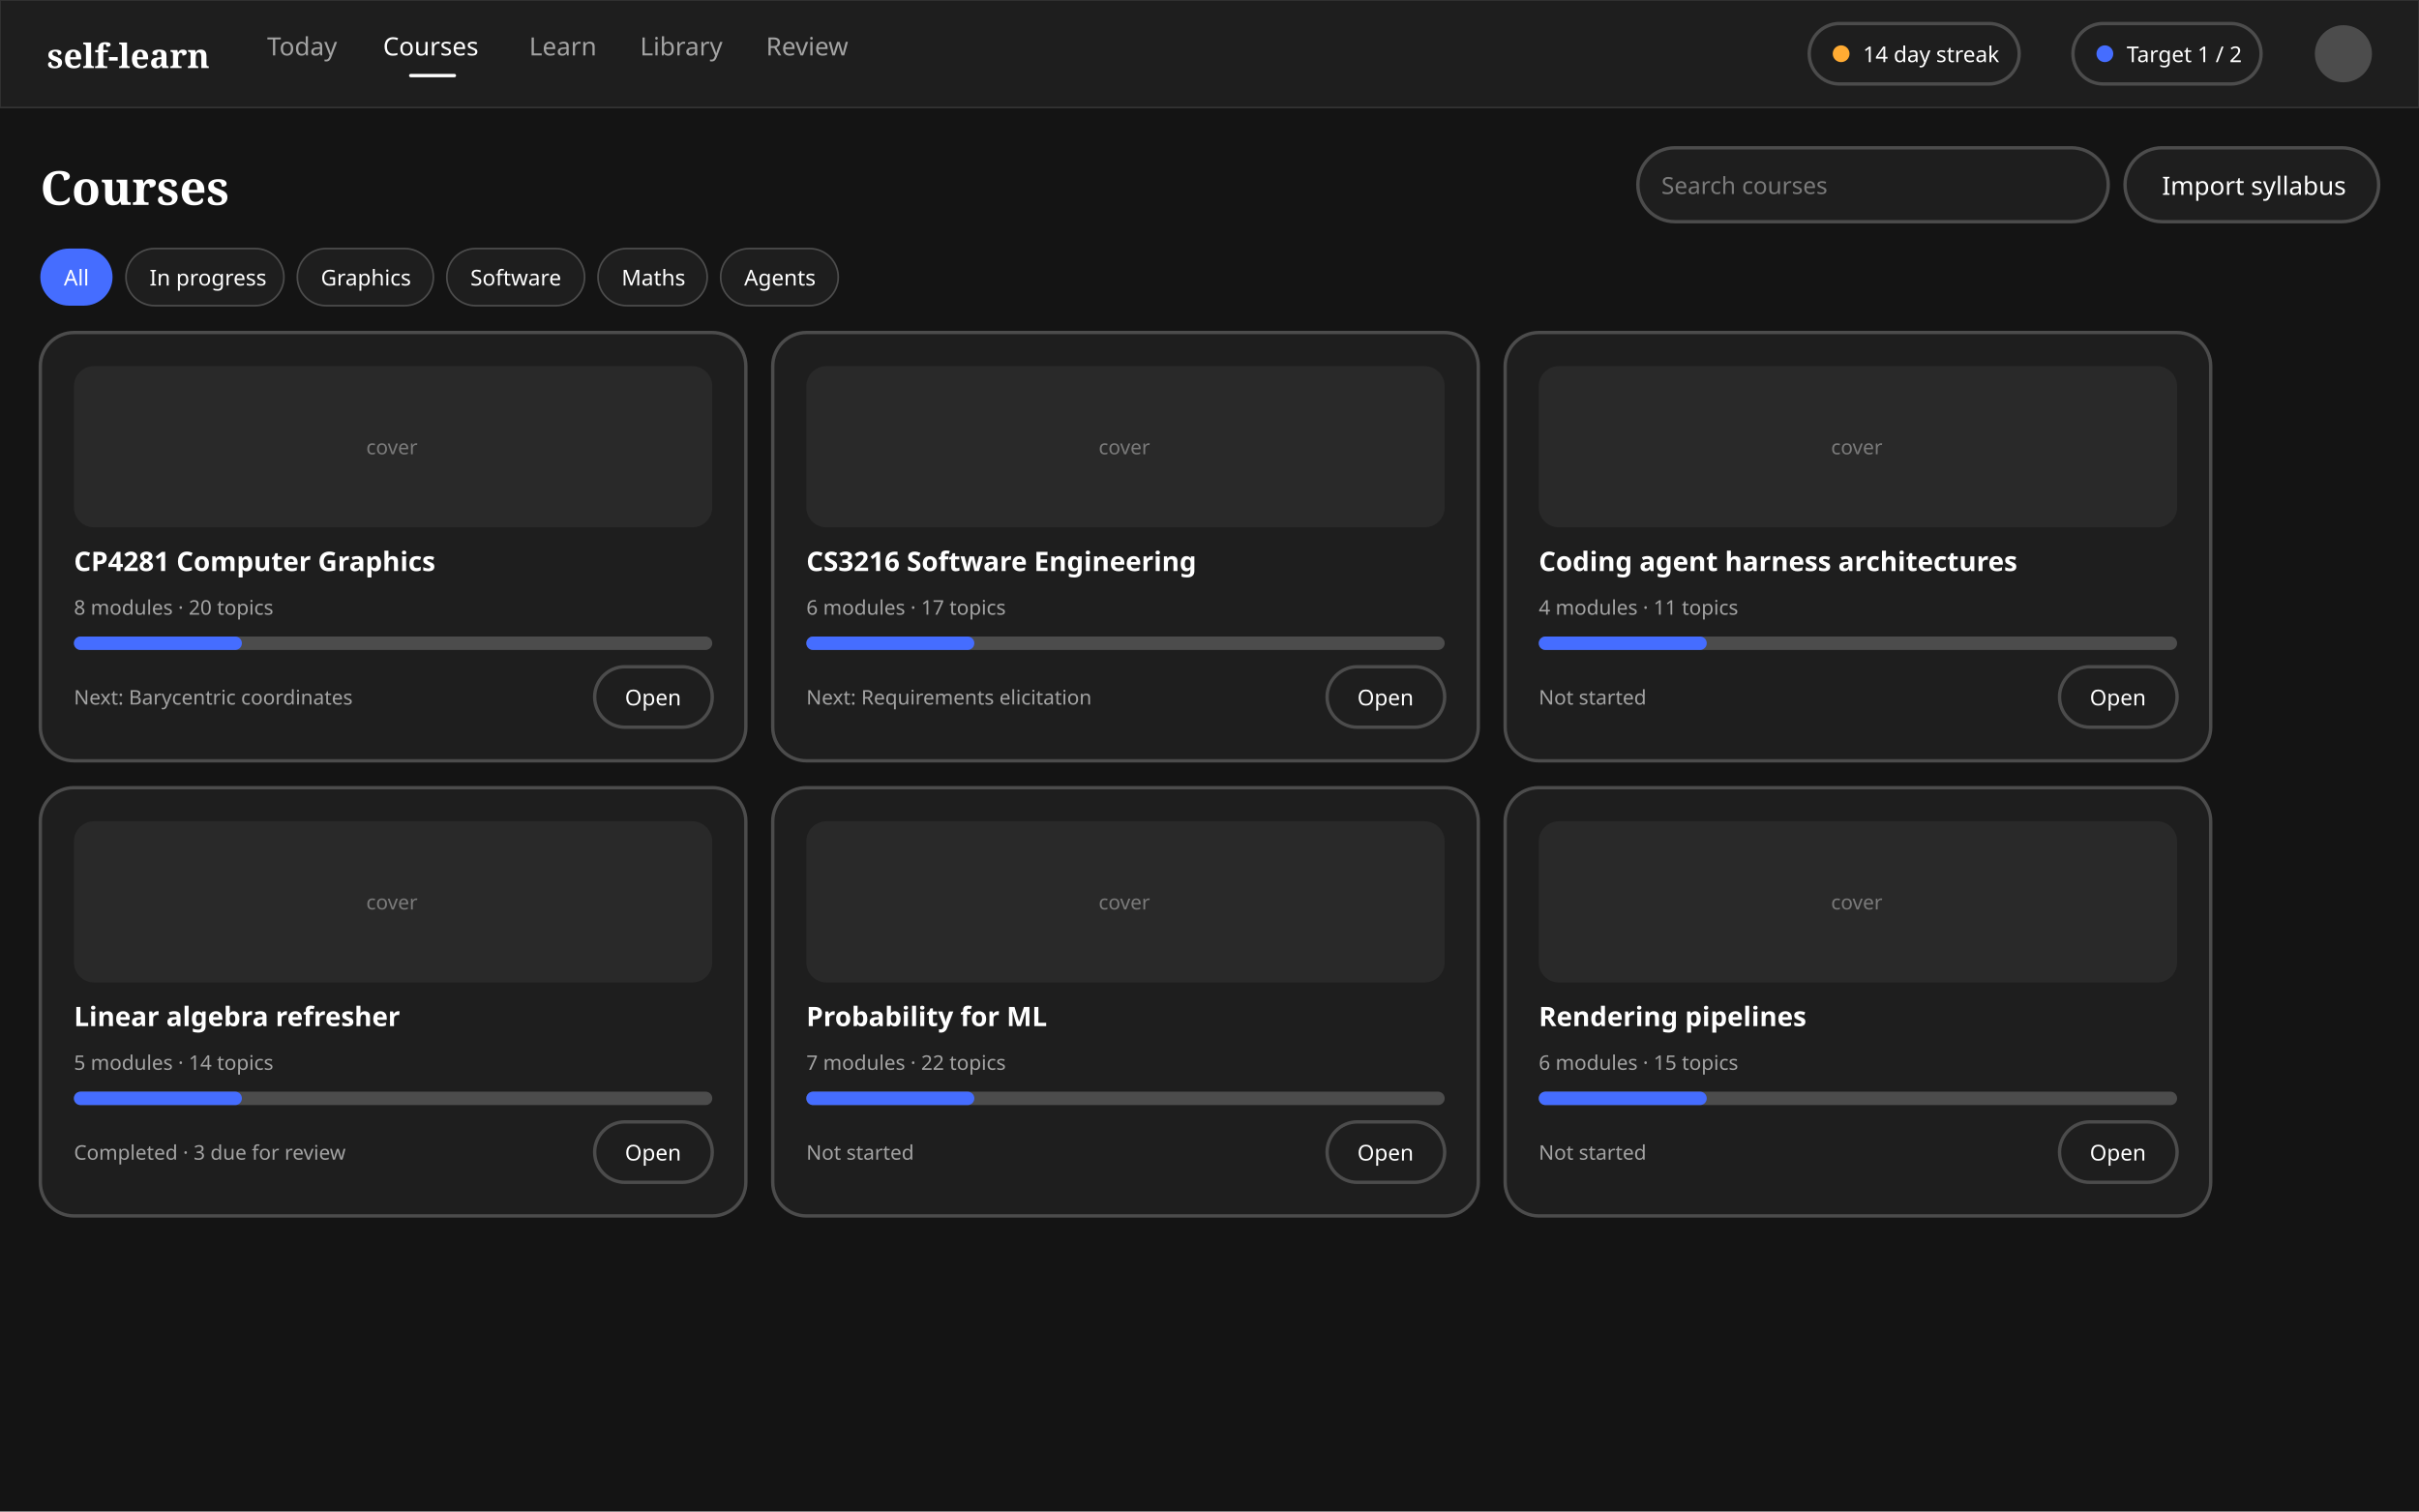
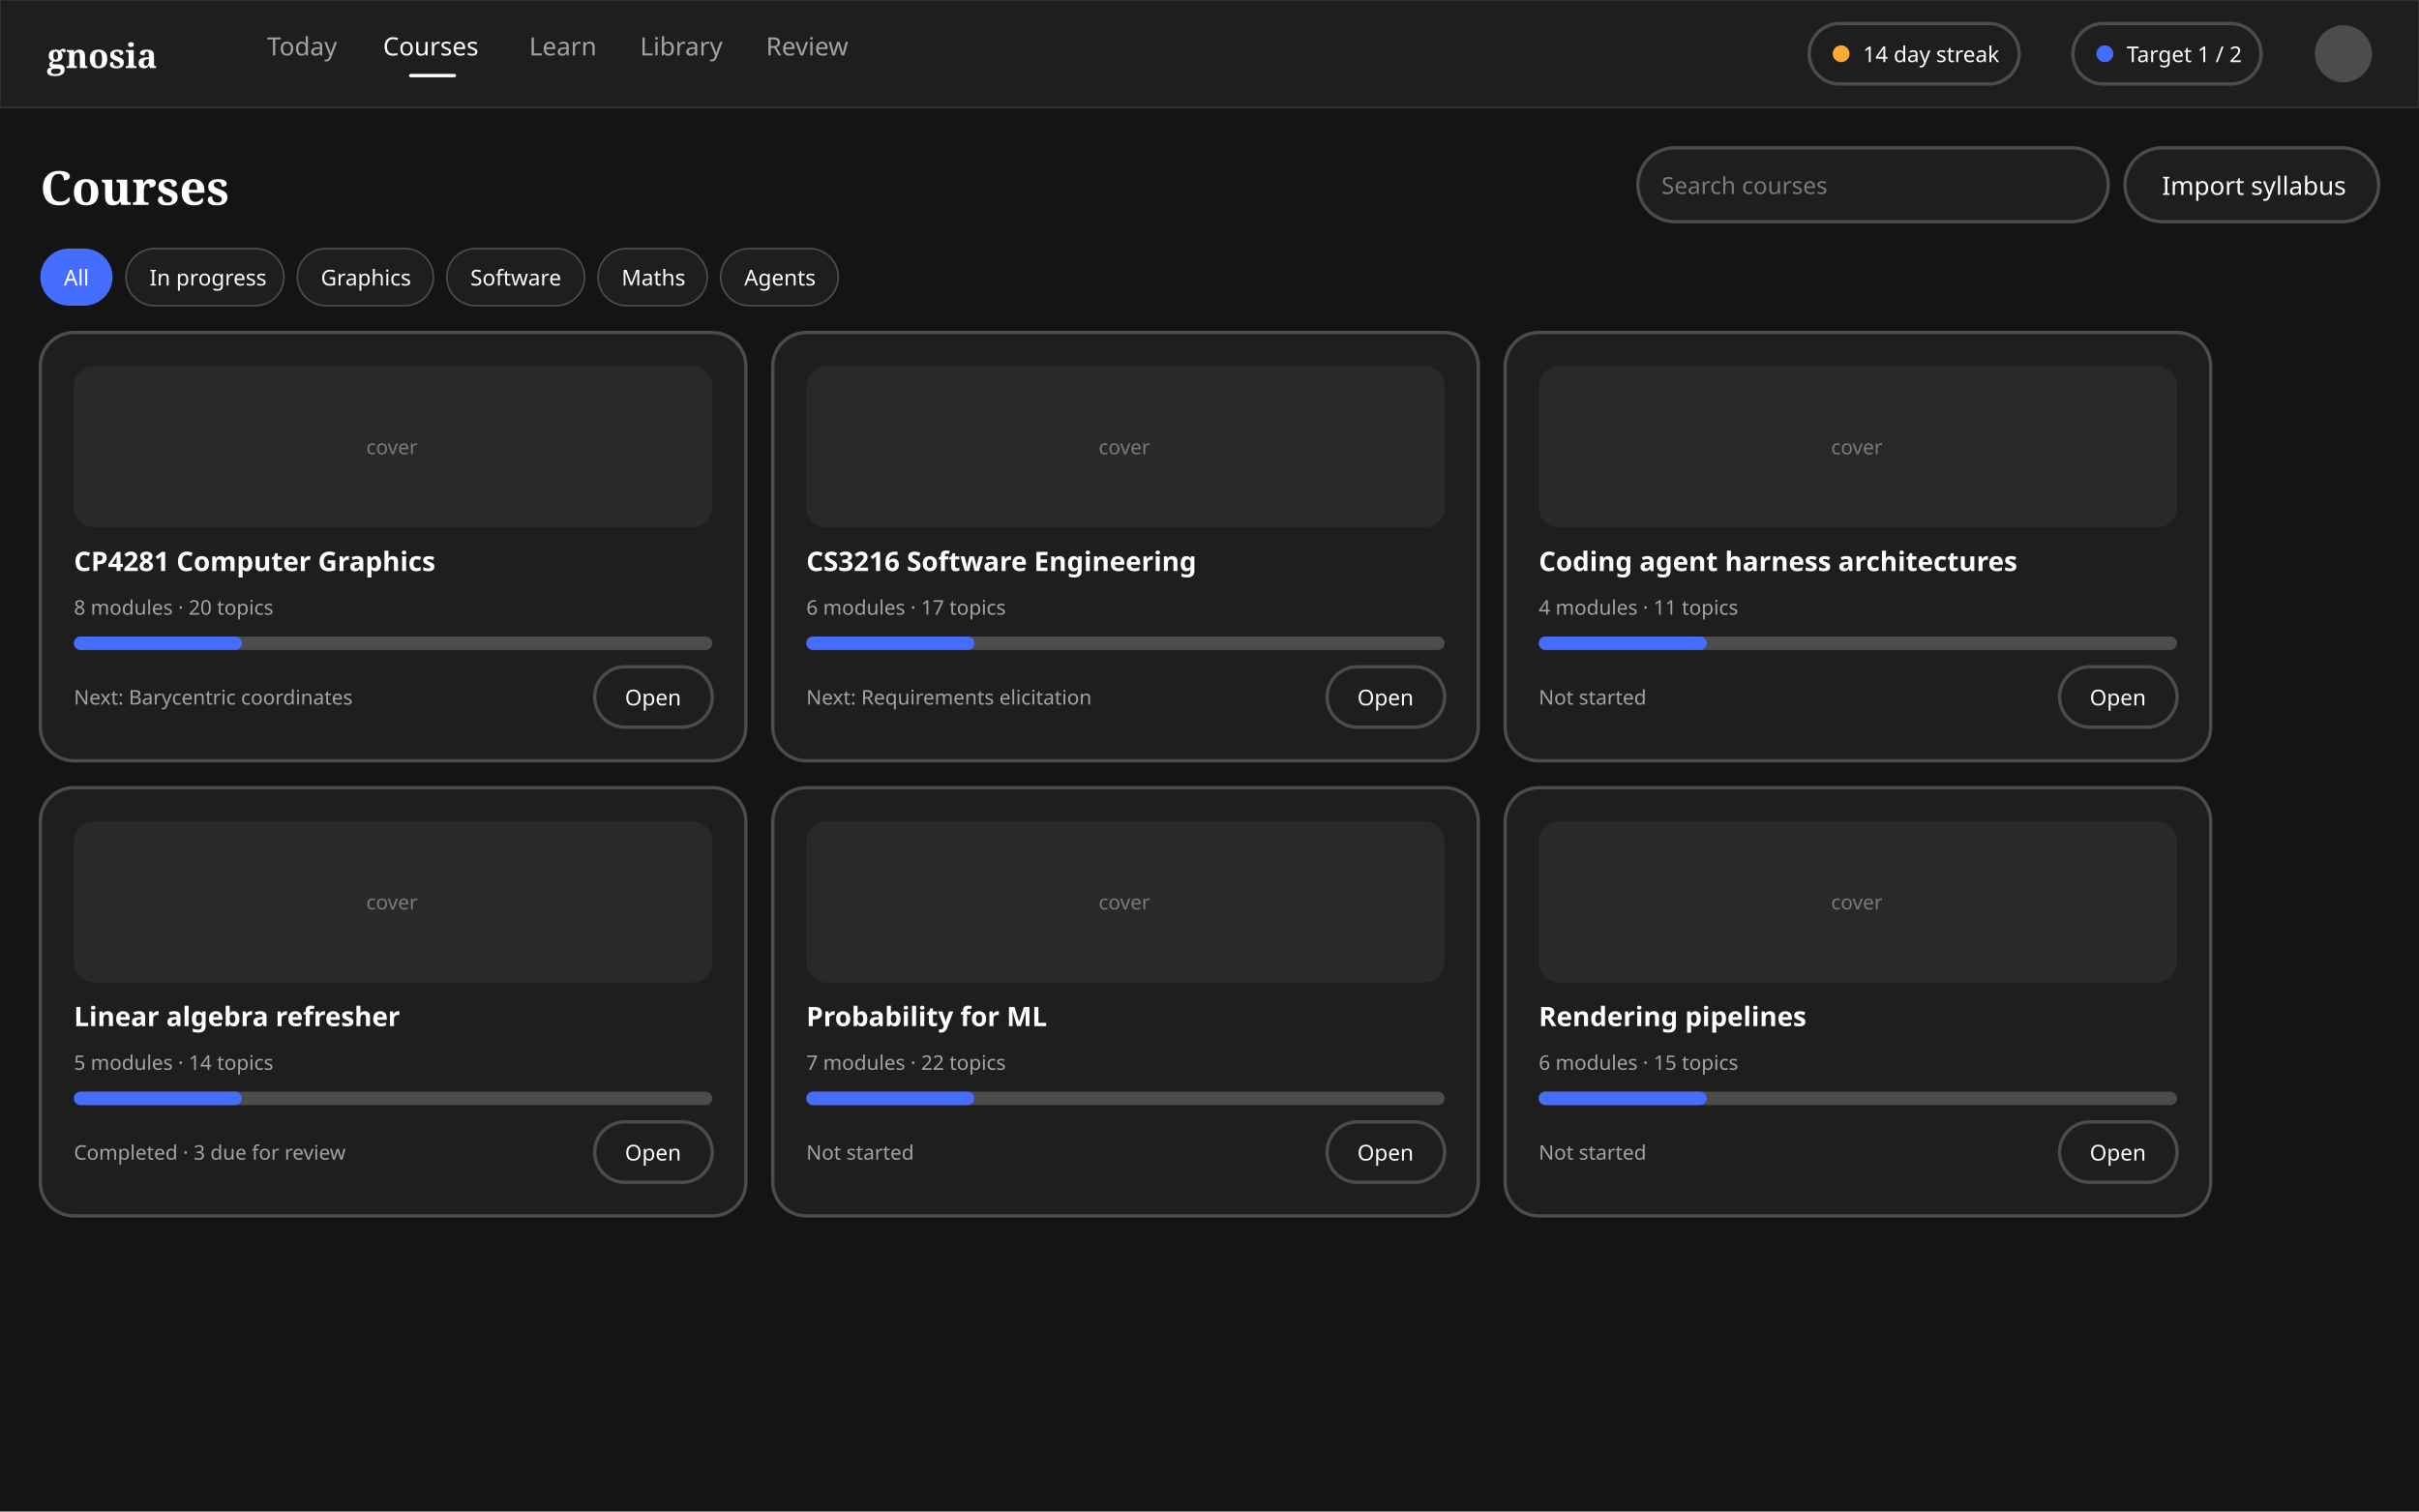
<svg xmlns="http://www.w3.org/2000/svg" width="1440" height="900" viewBox="0 0 1440 900">
  <defs>
    <clipPath id="clip0">
      <rect width="1440" height="900" />
    </clipPath>
  </defs>
  <g>
    <rect width="1440" height="900" fill="#141414" />
    <g clip-path="url(#clip0)">
      <g>
        <rect width="1440" height="64" fill="#1E1E1E" stroke="#333333" stroke-width="1" />
        <g transform="translate(28, 20.5)">
-           <text x="0" y="20" font-family="Georgia, serif" font-size="20" font-weight="700" fill="#FFFFFF">self-learn</text>
+           <text x="0" y="20" font-family="Georgia, serif" font-size="20" font-weight="700" fill="#FFFFFF">gnosia</text>
        </g>
        <g transform="translate(159, 18)">
          <g>
            <g>
              <text x="0" y="15" font-family="Figtree, Nunito, system-ui, sans-serif" font-size="15" font-weight="500" fill="#A3A3A3">Today</text>
            </g>
            <g transform="translate(6.5, 26)">
              <rect width="28" height="2" rx="1" ry="1" fill="#1E1E1E" />
            </g>
          </g>
          <g transform="translate(69, 0)">
            <g>
              <text x="0" y="15" font-family="Figtree, Nunito, system-ui, sans-serif" font-size="15" fill="#FFFFFF">Courses</text>
            </g>
            <g transform="translate(15.5, 26)">
              <rect width="28" height="2" rx="1" ry="1" fill="#FFFFFF" />
            </g>
          </g>
          <g transform="translate(156, 0)">
            <g>
              <text x="0" y="15" font-family="Figtree, Nunito, system-ui, sans-serif" font-size="15" font-weight="500" fill="#A3A3A3">Learn</text>
            </g>
            <g transform="translate(5, 26)">
              <rect width="28" height="2" rx="1" ry="1" fill="#1E1E1E" />
            </g>
          </g>
          <g transform="translate(222, 0)">
            <g>
              <text x="0" y="15" font-family="Figtree, Nunito, system-ui, sans-serif" font-size="15" font-weight="500" fill="#A3A3A3">Library</text>
            </g>
            <g transform="translate(9.5, 26)">
              <rect width="28" height="2" rx="1" ry="1" fill="#1E1E1E" />
            </g>
          </g>
          <g transform="translate(297, 0)">
            <g>
              <text x="0" y="15" font-family="Figtree, Nunito, system-ui, sans-serif" font-size="15" font-weight="500" fill="#A3A3A3">Review</text>
            </g>
            <g transform="translate(10.5, 26)">
              <rect width="28" height="2" rx="1" ry="1" fill="#1E1E1E" />
            </g>
          </g>
        </g>
        <g transform="translate(537, 32)" />
        <g transform="translate(1077, 14)">
          <rect width="125" height="36" rx="18" ry="18" fill="#1E1E1E" stroke="#4C4C4C" stroke-width="2" />
          <g transform="translate(14, 13)">
            <ellipse cx="5" cy="5" rx="5" ry="5" fill="#FFAB33" />
          </g>
          <g transform="translate(32, 10)">
            <text x="0" y="13" font-family="Figtree, Nunito, system-ui, sans-serif" font-size="13" fill="#FFFFFF">14 day streak</text>
          </g>
        </g>
        <g transform="translate(1234, 14)">
          <rect width="112" height="36" rx="18" ry="18" fill="#1E1E1E" stroke="#4C4C4C" stroke-width="2" />
          <g transform="translate(14, 13)">
            <ellipse cx="5" cy="5" rx="5" ry="5" fill="#456DFF" />
          </g>
          <g transform="translate(32, 10)">
            <text x="0" y="13" font-family="Figtree, Nunito, system-ui, sans-serif" font-size="13" fill="#FFFFFF">Target 1 / 2</text>
          </g>
        </g>
        <g transform="translate(1378, 15)">
          <ellipse cx="17" cy="17" rx="17" ry="17" fill="#4C4C4C" />
        </g>
      </g>
      <g transform="translate(0, 64)">
        <g transform="translate(24, 24)">
          <g transform="translate(0, 6)">
            <text x="0" y="28" font-family="Georgia, serif" font-size="28" font-weight="700" fill="#FFFFFF">Courses</text>
          </g>
          <g transform="translate(127, 22)" />
          <g transform="translate(951, 0)">
            <rect width="280" height="44" rx="22" ry="22" fill="#1E1E1E" stroke="#4C4C4C" stroke-width="2" />
            <g transform="translate(14, 13.5)">
              <text x="0" y="14" font-family="Figtree, Nunito, system-ui, sans-serif" font-size="14" fill="#7A7A7A">Search courses</text>
            </g>
          </g>
          <g transform="translate(1241, 0)">
            <rect width="151" height="44" rx="22" ry="22" fill="#1E1E1E" stroke="#4C4C4C" stroke-width="2" />
            <g transform="translate(22, 13)">
              <text x="0" y="15" font-family="Figtree, Nunito, system-ui, sans-serif" font-size="15" fill="#FFFFFF">Import syllabus</text>
            </g>
          </g>
        </g>
        <g transform="translate(24, 84)">
          <g>
            <rect width="43" height="34" rx="17" ry="17" fill="#456DFF" />
            <g transform="translate(14, 9)">
              <text x="0" y="13" font-family="Figtree, Nunito, system-ui, sans-serif" font-size="13" font-weight="500" fill="#FFFFFF">All</text>
            </g>
          </g>
          <g transform="translate(51, 0)">
            <rect width="94" height="34" rx="17" ry="17" fill="#1E1E1E" stroke="#4C4C4C" stroke-width="1" />
            <g transform="translate(14, 9)">
              <text x="0" y="13" font-family="Figtree, Nunito, system-ui, sans-serif" font-size="13" font-weight="500" fill="#FFFFFF">In progress</text>
            </g>
          </g>
          <g transform="translate(153, 0)">
            <rect width="81" height="34" rx="17" ry="17" fill="#1E1E1E" stroke="#4C4C4C" stroke-width="1" />
            <g transform="translate(14, 9)">
              <text x="0" y="13" font-family="Figtree, Nunito, system-ui, sans-serif" font-size="13" font-weight="500" fill="#FFFFFF">Graphics</text>
            </g>
          </g>
          <g transform="translate(242, 0)">
            <rect width="82" height="34" rx="17" ry="17" fill="#1E1E1E" stroke="#4C4C4C" stroke-width="1" />
            <g transform="translate(14, 9)">
              <text x="0" y="13" font-family="Figtree, Nunito, system-ui, sans-serif" font-size="13" font-weight="500" fill="#FFFFFF">Software</text>
            </g>
          </g>
          <g transform="translate(332, 0)">
            <rect width="65" height="34" rx="17" ry="17" fill="#1E1E1E" stroke="#4C4C4C" stroke-width="1" />
            <g transform="translate(14, 9)">
              <text x="0" y="13" font-family="Figtree, Nunito, system-ui, sans-serif" font-size="13" font-weight="500" fill="#FFFFFF">Maths</text>
            </g>
          </g>
          <g transform="translate(405, 0)">
            <rect width="70" height="34" rx="17" ry="17" fill="#1E1E1E" stroke="#4C4C4C" stroke-width="1" />
            <g transform="translate(14, 9)">
              <text x="0" y="13" font-family="Figtree, Nunito, system-ui, sans-serif" font-size="13" font-weight="500" fill="#FFFFFF">Agents</text>
            </g>
          </g>
        </g>
        <g transform="translate(24, 134)">
          <g>
            <rect width="420" height="255" rx="20" ry="20" fill="#1E1E1E" stroke="#4C4C4C" stroke-width="2" />
            <g transform="translate(20, 20)">
              <rect width="380" height="96" rx="12" ry="12" fill="#292929" />
              <g transform="translate(174, 40.5)">
                <text x="0" y="12" font-family="Figtree, Nunito, system-ui, sans-serif" font-size="12" fill="#7A7A7A">cover</text>
              </g>
            </g>
            <g transform="translate(20, 126)">
              <text x="0" y="16" font-family="Figtree, Nunito, system-ui, sans-serif" font-size="16" font-weight="700" fill="#FFFFFF">CP4281 Computer Graphics</text>
            </g>
            <g transform="translate(20, 156)">
              <text x="0" y="12" font-family="Figtree, Nunito, system-ui, sans-serif" font-size="12" fill="#A3A3A3">8 modules · 20 topics</text>
            </g>
            <g transform="translate(20, 181)">
              <rect width="380" height="8" rx="4" ry="4" fill="#4C4C4C" />
              <rect width="100" height="8" rx="4" ry="4" fill="#456DFF" />
            </g>
            <g transform="translate(20, 199)">
              <g transform="translate(0, 10.5)">
                <g>
                  <text x="0" y="12" font-family="Figtree, Nunito, system-ui, sans-serif" font-size="12" fill="#A3A3A3">Next: Barycentric coordinates</text>
                </g>
              </g>
              <g transform="translate(310, 0)">
                <rect width="70" height="36" rx="18" ry="18" fill="#1E1E1E" stroke="#4C4C4C" stroke-width="2" />
                <g transform="translate(18, 10)">
                  <text x="0" y="13" font-family="Figtree, Nunito, system-ui, sans-serif" font-size="13" fill="#FFFFFF">Open</text>
                </g>
              </g>
            </g>
          </g>
          <g transform="translate(436, 0)">
            <rect width="420" height="255" rx="20" ry="20" fill="#1E1E1E" stroke="#4C4C4C" stroke-width="2" />
            <g transform="translate(20, 20)">
              <rect width="380" height="96" rx="12" ry="12" fill="#292929" />
              <g transform="translate(174, 40.5)">
                <text x="0" y="12" font-family="Figtree, Nunito, system-ui, sans-serif" font-size="12" fill="#7A7A7A">cover</text>
              </g>
            </g>
            <g transform="translate(20, 126)">
              <text x="0" y="16" font-family="Figtree, Nunito, system-ui, sans-serif" font-size="16" font-weight="700" fill="#FFFFFF">CS3216 Software Engineering</text>
            </g>
            <g transform="translate(20, 156)">
              <text x="0" y="12" font-family="Figtree, Nunito, system-ui, sans-serif" font-size="12" fill="#A3A3A3">6 modules · 17 topics</text>
            </g>
            <g transform="translate(20, 181)">
              <rect width="380" height="8" rx="4" ry="4" fill="#4C4C4C" />
              <rect width="100" height="8" rx="4" ry="4" fill="#456DFF" />
            </g>
            <g transform="translate(20, 199)">
              <g transform="translate(0, 10.5)">
                <g>
                  <text x="0" y="12" font-family="Figtree, Nunito, system-ui, sans-serif" font-size="12" fill="#A3A3A3">Next: Requirements elicitation</text>
                </g>
              </g>
              <g transform="translate(310, 0)">
                <rect width="70" height="36" rx="18" ry="18" fill="#1E1E1E" stroke="#4C4C4C" stroke-width="2" />
                <g transform="translate(18, 10)">
                  <text x="0" y="13" font-family="Figtree, Nunito, system-ui, sans-serif" font-size="13" fill="#FFFFFF">Open</text>
                </g>
              </g>
            </g>
          </g>
          <g transform="translate(872, 0)">
            <rect width="420" height="255" rx="20" ry="20" fill="#1E1E1E" stroke="#4C4C4C" stroke-width="2" />
            <g transform="translate(20, 20)">
              <rect width="380" height="96" rx="12" ry="12" fill="#292929" />
              <g transform="translate(174, 40.5)">
                <text x="0" y="12" font-family="Figtree, Nunito, system-ui, sans-serif" font-size="12" fill="#7A7A7A">cover</text>
              </g>
            </g>
            <g transform="translate(20, 126)">
              <text x="0" y="16" font-family="Figtree, Nunito, system-ui, sans-serif" font-size="16" font-weight="700" fill="#FFFFFF">Coding agent harness architectures</text>
            </g>
            <g transform="translate(20, 156)">
              <text x="0" y="12" font-family="Figtree, Nunito, system-ui, sans-serif" font-size="12" fill="#A3A3A3">4 modules · 11 topics</text>
            </g>
            <g transform="translate(20, 181)">
              <rect width="380" height="8" rx="4" ry="4" fill="#4C4C4C" />
              <rect width="100" height="8" rx="4" ry="4" fill="#456DFF" />
            </g>
            <g transform="translate(20, 199)">
              <g transform="translate(0, 10.5)">
                <g>
                  <text x="0" y="12" font-family="Figtree, Nunito, system-ui, sans-serif" font-size="12" fill="#A3A3A3">Not started</text>
                </g>
              </g>
              <g transform="translate(310, 0)">
                <rect width="70" height="36" rx="18" ry="18" fill="#1E1E1E" stroke="#4C4C4C" stroke-width="2" />
                <g transform="translate(18, 10)">
                  <text x="0" y="13" font-family="Figtree, Nunito, system-ui, sans-serif" font-size="13" fill="#FFFFFF">Open</text>
                </g>
              </g>
            </g>
          </g>
        </g>
        <g transform="translate(24, 405)">
          <g>
            <rect width="420" height="255" rx="20" ry="20" fill="#1E1E1E" stroke="#4C4C4C" stroke-width="2" />
            <g transform="translate(20, 20)">
              <rect width="380" height="96" rx="12" ry="12" fill="#292929" />
              <g transform="translate(174, 40.5)">
                <text x="0" y="12" font-family="Figtree, Nunito, system-ui, sans-serif" font-size="12" fill="#7A7A7A">cover</text>
              </g>
            </g>
            <g transform="translate(20, 126)">
              <text x="0" y="16" font-family="Figtree, Nunito, system-ui, sans-serif" font-size="16" font-weight="700" fill="#FFFFFF">Linear algebra refresher</text>
            </g>
            <g transform="translate(20, 156)">
              <text x="0" y="12" font-family="Figtree, Nunito, system-ui, sans-serif" font-size="12" fill="#A3A3A3">5 modules · 14 topics</text>
            </g>
            <g transform="translate(20, 181)">
              <rect width="380" height="8" rx="4" ry="4" fill="#4C4C4C" />
              <rect width="100" height="8" rx="4" ry="4" fill="#456DFF" />
            </g>
            <g transform="translate(20, 199)">
              <g transform="translate(0, 10.5)">
                <g>
                  <text x="0" y="12" font-family="Figtree, Nunito, system-ui, sans-serif" font-size="12" fill="#A3A3A3">Completed · 3 due for review</text>
                </g>
              </g>
              <g transform="translate(310, 0)">
                <rect width="70" height="36" rx="18" ry="18" fill="#1E1E1E" stroke="#4C4C4C" stroke-width="2" />
                <g transform="translate(18, 10)">
                  <text x="0" y="13" font-family="Figtree, Nunito, system-ui, sans-serif" font-size="13" fill="#FFFFFF">Open</text>
                </g>
              </g>
            </g>
          </g>
          <g transform="translate(436, 0)">
            <rect width="420" height="255" rx="20" ry="20" fill="#1E1E1E" stroke="#4C4C4C" stroke-width="2" />
            <g transform="translate(20, 20)">
              <rect width="380" height="96" rx="12" ry="12" fill="#292929" />
              <g transform="translate(174, 40.5)">
                <text x="0" y="12" font-family="Figtree, Nunito, system-ui, sans-serif" font-size="12" fill="#7A7A7A">cover</text>
              </g>
            </g>
            <g transform="translate(20, 126)">
              <text x="0" y="16" font-family="Figtree, Nunito, system-ui, sans-serif" font-size="16" font-weight="700" fill="#FFFFFF">Probability for ML</text>
            </g>
            <g transform="translate(20, 156)">
              <text x="0" y="12" font-family="Figtree, Nunito, system-ui, sans-serif" font-size="12" fill="#A3A3A3">7 modules · 22 topics</text>
            </g>
            <g transform="translate(20, 181)">
              <rect width="380" height="8" rx="4" ry="4" fill="#4C4C4C" />
              <rect width="100" height="8" rx="4" ry="4" fill="#456DFF" />
            </g>
            <g transform="translate(20, 199)">
              <g transform="translate(0, 10.5)">
                <g>
                  <text x="0" y="12" font-family="Figtree, Nunito, system-ui, sans-serif" font-size="12" fill="#A3A3A3">Not started</text>
                </g>
              </g>
              <g transform="translate(310, 0)">
                <rect width="70" height="36" rx="18" ry="18" fill="#1E1E1E" stroke="#4C4C4C" stroke-width="2" />
                <g transform="translate(18, 10)">
                  <text x="0" y="13" font-family="Figtree, Nunito, system-ui, sans-serif" font-size="13" fill="#FFFFFF">Open</text>
                </g>
              </g>
            </g>
          </g>
          <g transform="translate(872, 0)">
            <rect width="420" height="255" rx="20" ry="20" fill="#1E1E1E" stroke="#4C4C4C" stroke-width="2" />
            <g transform="translate(20, 20)">
              <rect width="380" height="96" rx="12" ry="12" fill="#292929" />
              <g transform="translate(174, 40.5)">
                <text x="0" y="12" font-family="Figtree, Nunito, system-ui, sans-serif" font-size="12" fill="#7A7A7A">cover</text>
              </g>
            </g>
            <g transform="translate(20, 126)">
              <text x="0" y="16" font-family="Figtree, Nunito, system-ui, sans-serif" font-size="16" font-weight="700" fill="#FFFFFF">Rendering pipelines</text>
            </g>
            <g transform="translate(20, 156)">
              <text x="0" y="12" font-family="Figtree, Nunito, system-ui, sans-serif" font-size="12" fill="#A3A3A3">6 modules · 15 topics</text>
            </g>
            <g transform="translate(20, 181)">
              <rect width="380" height="8" rx="4" ry="4" fill="#4C4C4C" />
              <rect width="100" height="8" rx="4" ry="4" fill="#456DFF" />
            </g>
            <g transform="translate(20, 199)">
              <g transform="translate(0, 10.5)">
                <g>
                  <text x="0" y="12" font-family="Figtree, Nunito, system-ui, sans-serif" font-size="12" fill="#A3A3A3">Not started</text>
                </g>
              </g>
              <g transform="translate(310, 0)">
                <rect width="70" height="36" rx="18" ry="18" fill="#1E1E1E" stroke="#4C4C4C" stroke-width="2" />
                <g transform="translate(18, 10)">
                  <text x="0" y="13" font-family="Figtree, Nunito, system-ui, sans-serif" font-size="13" fill="#FFFFFF">Open</text>
                </g>
              </g>
            </g>
          </g>
        </g>
      </g>
    </g>
  </g>
</svg>
